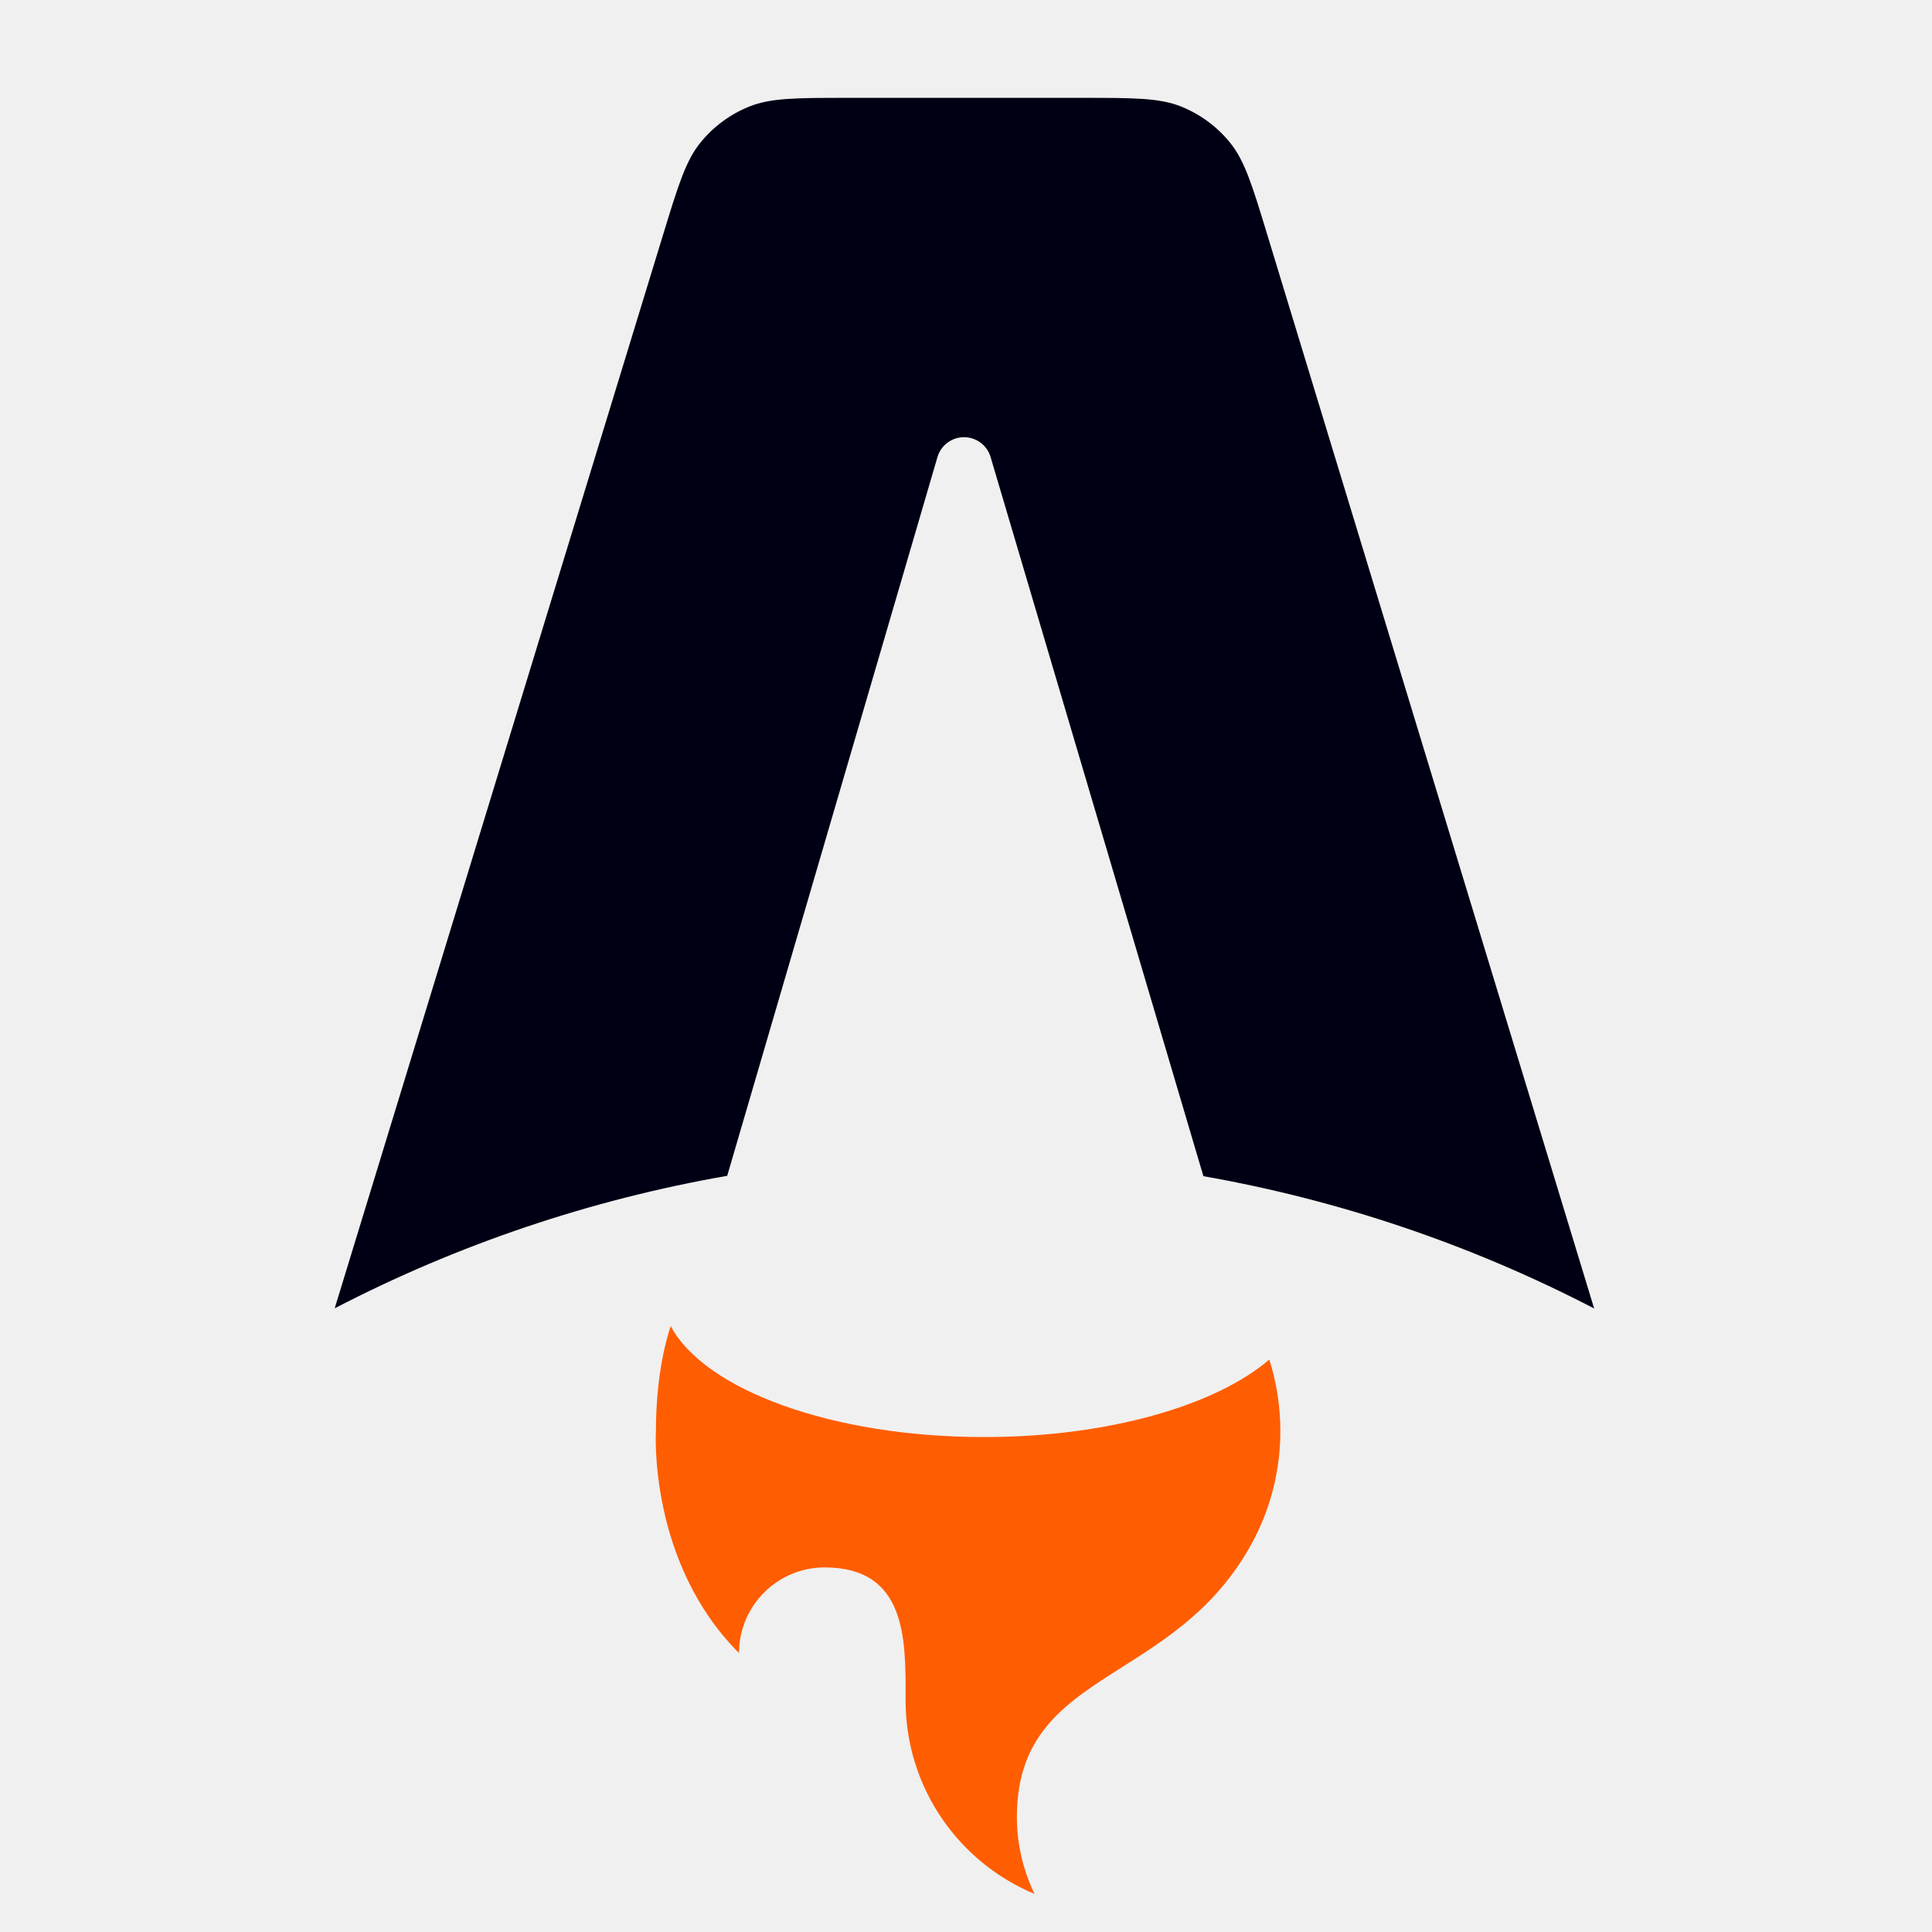
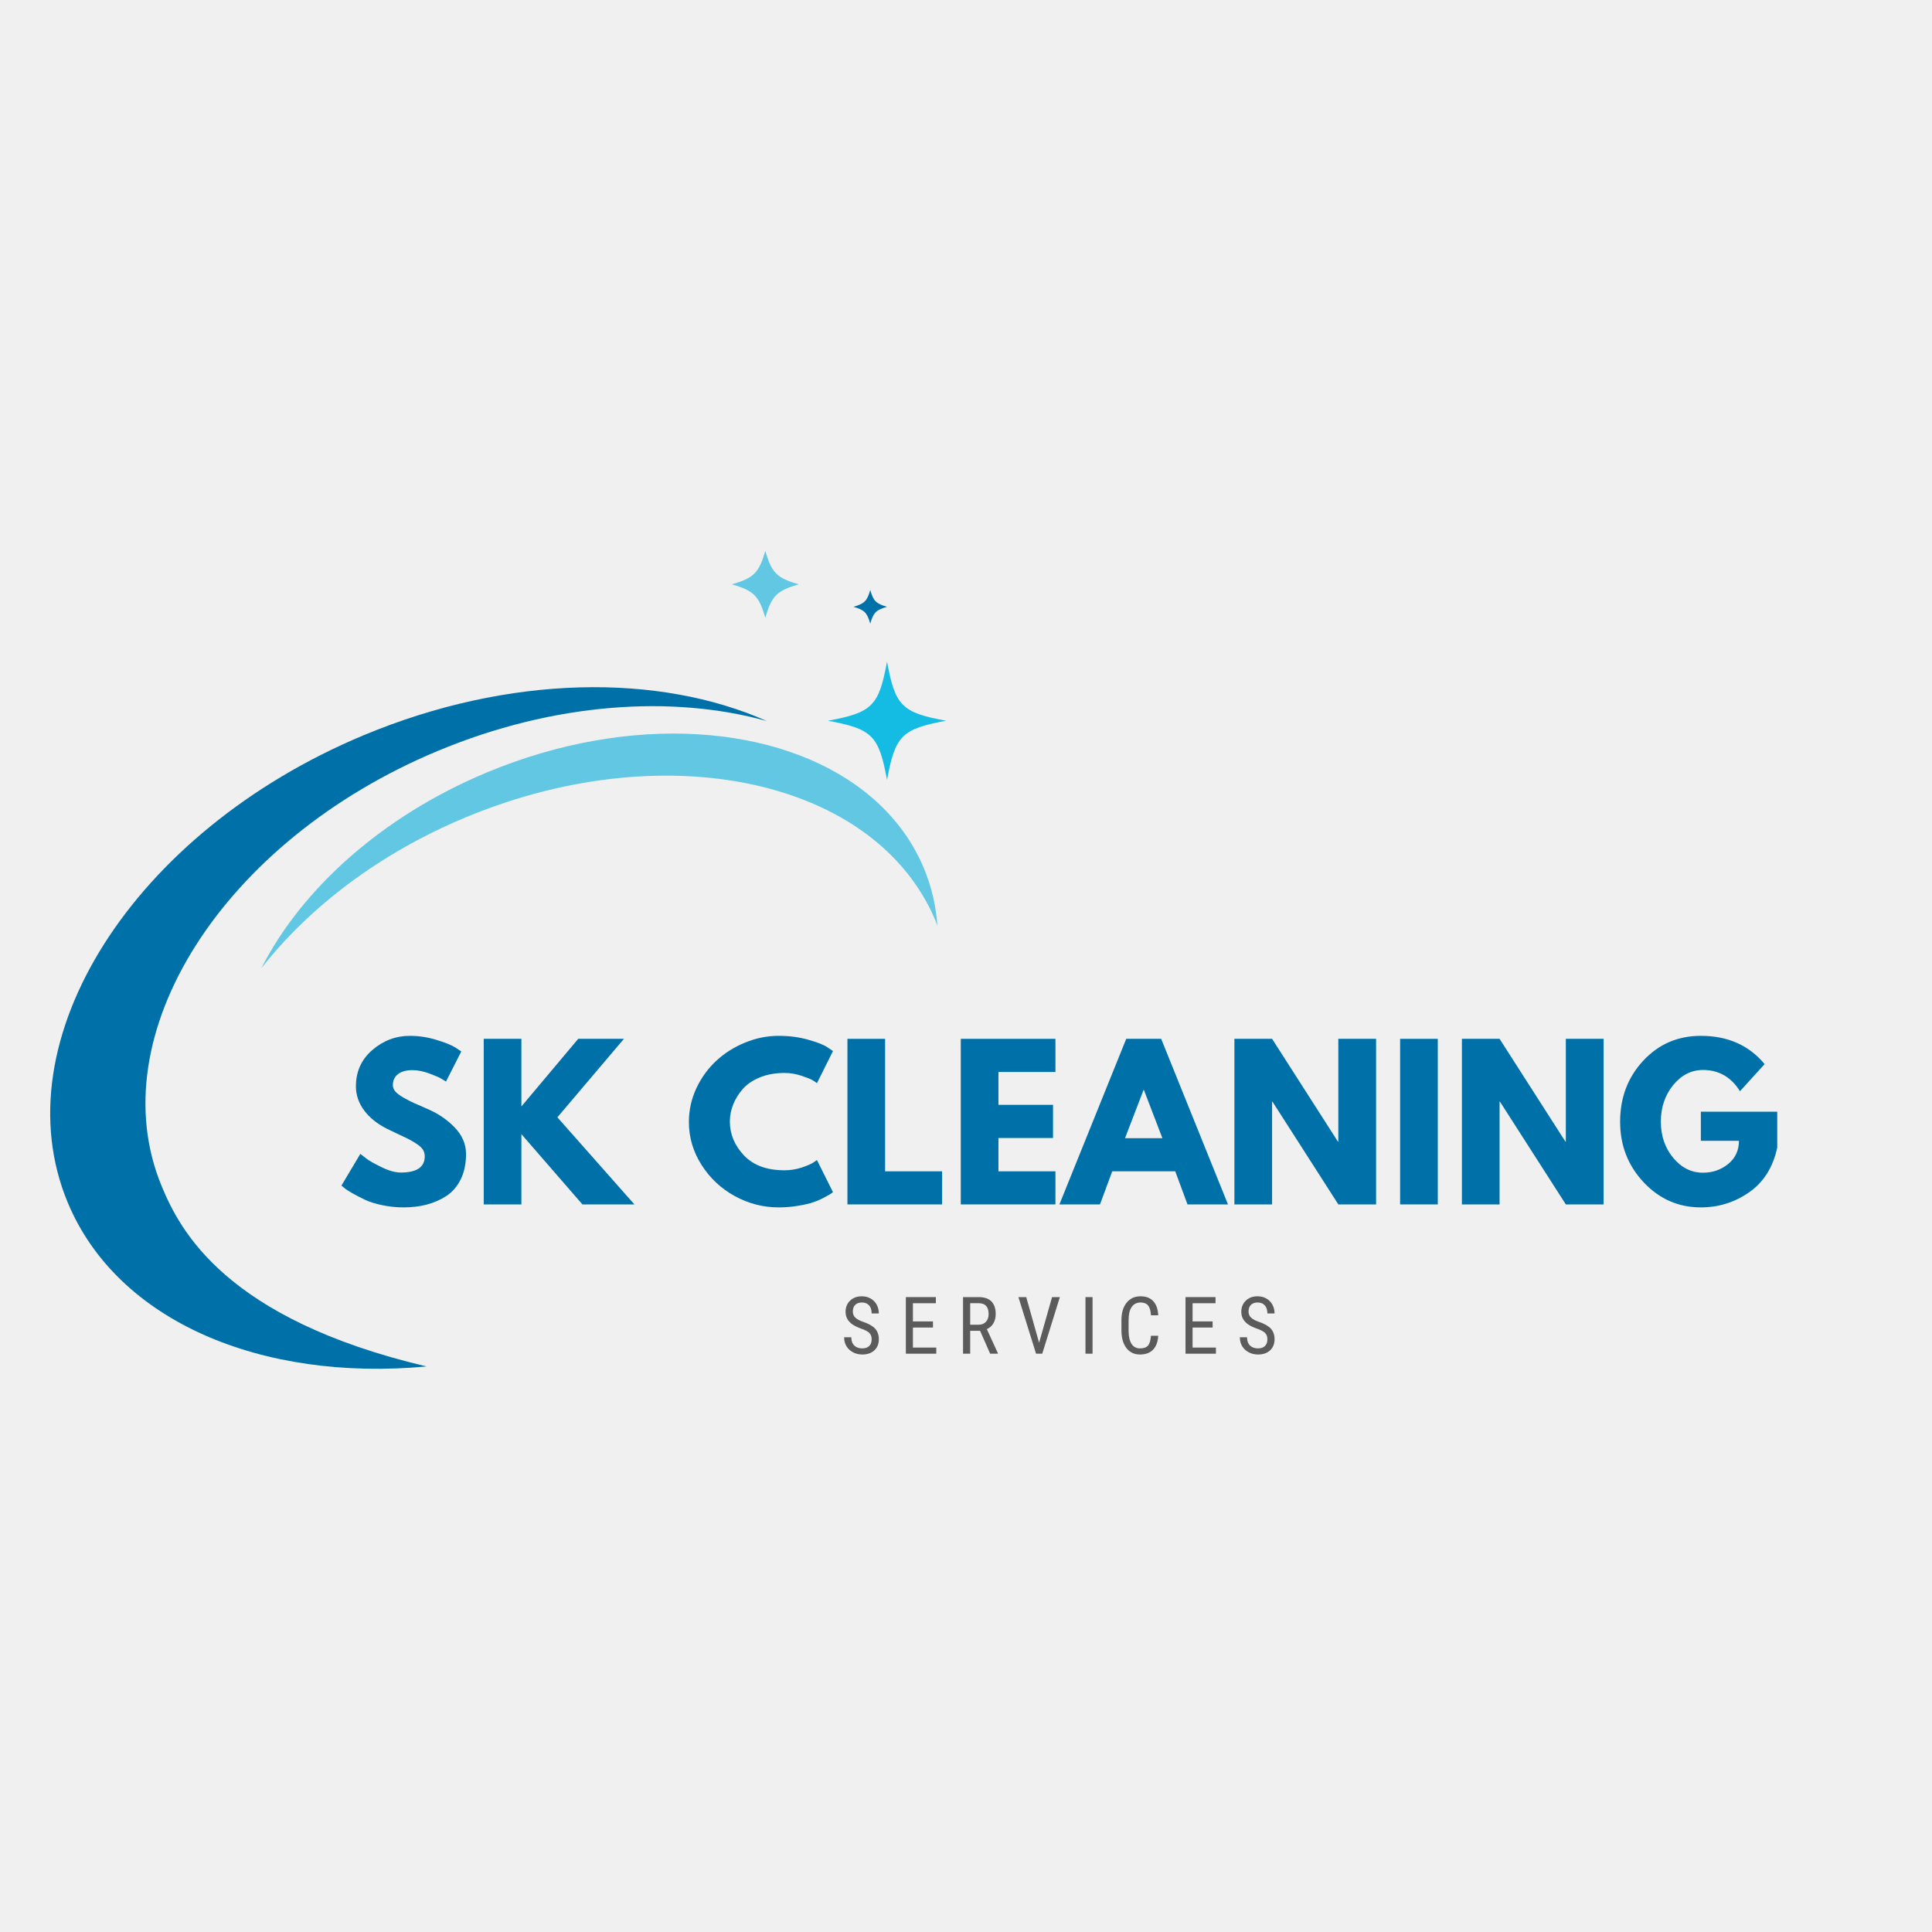
- <svg xmlns="http://www.w3.org/2000/svg" width="256" height="256" fill="none">
-   <style>
-         #flame { fill: #FF5D01; }
-         #a { fill: #000014; }
-         @media (prefers-color-scheme: dark) {
-             #a { fill: #fff; }
-         }
-     </style>
-   <path id="a" fill-rule="evenodd" clip-rule="evenodd" d="M163.008 18.929c1.944 2.413 2.935 5.67 4.917 12.181l43.309 142.27a180.277 180.277 0 00-51.778-17.53l-28.198-95.29a3.67 3.67 0 00-7.042.01l-27.857 95.232a180.225 180.225 0 00-52.01 17.557l43.52-142.281c1.99-6.502 2.983-9.752 4.927-12.16a15.999 15.999 0 016.484-4.798c2.872-1.154 6.271-1.154 13.07-1.154h31.085c6.807 0 10.211 0 13.086 1.157a16.004 16.004 0 016.487 4.806z" />
-   <path id="flame" fill-rule="evenodd" clip-rule="evenodd" d="M168.19 180.151c-7.139 6.105-21.39 10.268-37.804 10.268-20.147 0-37.033-6.272-41.513-14.707-1.602 4.835-1.961 10.367-1.961 13.902 0 0-1.056 17.355 11.015 29.426 0-6.268 5.081-11.349 11.349-11.349 10.743 0 10.731 9.373 10.721 16.977v.679c0 11.542 7.054 21.436 17.086 25.606a23.27 23.27 0 01-2.339-10.2c0-11.008 6.463-15.107 13.974-19.87 5.976-3.79 12.616-8.001 17.192-16.449a31.024 31.024 0 003.743-14.82c0-3.299-.513-6.479-1.463-9.463z" />
+ <svg xmlns="http://www.w3.org/2000/svg" width="500" zoomAndPan="magnify" viewBox="0 0 375 375" height="500" preserveAspectRatio="xMidYMid meet" version="1.0">
+   <defs>
+     <g />
+     <clipPath id="3722d1558b">
+       <path d="M 160 128 L 183.75 128 L 183.75 152 L 160 152 Z M 160 128 " clip-rule="nonzero" />
+     </clipPath>
+     <clipPath id="af18e5df00">
+       <path d="M 142 106.906 L 156 106.906 L 156 120 L 142 120 Z M 142 106.906 " clip-rule="nonzero" />
+     </clipPath>
+   </defs>
+   <path fill="#0071a8" d="M 84.961 145.758 C 107.422 136.383 130.438 134.84 148.828 139.949 C 127.918 130.664 98.844 130.914 70.598 142.703 C 25.801 161.402 0.082 202.004 13.141 233.395 C 22.773 256.531 50.793 268.188 82.809 265.23 C 43.715 256.012 34.922 238.766 31.402 230.285 C 19.223 201.023 43.203 163.176 84.961 145.758 Z M 84.961 145.758 " fill-opacity="1" fill-rule="nonzero" />
+   <path fill="#62c7e3" d="M 179.336 168.547 C 176.871 162.633 172.91 157.641 167.84 153.66 C 151.141 140.527 122.328 138.32 94.492 149.934 C 74.047 158.469 58.5 172.637 50.727 187.934 C 60 176.105 73.637 165.633 90.324 158.676 C 125.27 144.094 161.672 149.77 177.066 170.754 C 178.859 173.199 180.391 175.844 181.574 178.691 C 181.715 179.027 181.824 179.375 181.953 179.715 C 181.684 175.887 180.836 172.145 179.336 168.547 Z M 179.336 168.547 " fill-opacity="1" fill-rule="nonzero" />
+   <g clip-path="url(#3722d1558b)">
+     <path fill="#14bbe2" d="M 183.637 139.895 C 175.039 141.484 173.758 142.766 172.172 151.379 C 170.586 142.766 169.305 141.484 160.707 139.895 C 169.305 138.309 170.586 137.027 172.172 128.414 C 173.758 137.035 175.039 138.32 183.637 139.895 Z M 183.637 139.895 " fill-opacity="1" fill-rule="nonzero" />
+   </g>
+   <g clip-path="url(#af18e5df00)">
+     <path fill="#62c7e3" d="M 155.051 113.418 C 150.773 114.648 149.773 115.648 148.547 119.934 C 147.32 115.648 146.32 114.648 142.043 113.418 C 146.32 112.191 147.32 111.191 148.547 106.906 C 149.773 111.191 150.773 112.191 155.051 113.418 Z M 155.051 113.418 " fill-opacity="1" fill-rule="nonzero" />
+   </g>
+   <path fill="#0071a8" d="M 172.172 117.781 C 170.031 118.398 169.531 118.898 168.914 121.043 C 168.297 118.898 167.797 118.398 165.656 117.781 C 167.797 117.16 168.297 116.66 168.914 114.52 C 169.531 116.66 170.031 117.16 172.172 117.781 Z M 172.172 117.781 " fill-opacity="1" fill-rule="nonzero" />
+   <g fill="#0071a8" fill-opacity="1">
+     <g transform="translate(65.37943, 233.7755)">
+       <g>
+         <path d="M 14.172 -32.719 C 15.91 -32.719 17.613 -32.461 19.281 -31.953 C 20.945 -31.453 22.18 -30.957 22.984 -30.469 L 24.156 -29.688 L 21.188 -23.844 C 20.957 -24 20.633 -24.195 20.219 -24.438 C 19.801 -24.688 19.02 -25.02 17.875 -25.438 C 16.738 -25.852 15.676 -26.062 14.688 -26.062 C 13.469 -26.062 12.523 -25.801 11.859 -25.281 C 11.203 -24.758 10.875 -24.055 10.875 -23.172 C 10.875 -22.734 11.023 -22.328 11.328 -21.953 C 11.641 -21.578 12.172 -21.172 12.922 -20.734 C 13.68 -20.305 14.348 -19.961 14.922 -19.703 C 15.492 -19.453 16.375 -19.066 17.562 -18.547 C 19.645 -17.66 21.414 -16.457 22.875 -14.938 C 24.344 -13.414 25.078 -11.695 25.078 -9.781 C 25.078 -7.938 24.742 -6.32 24.078 -4.938 C 23.422 -3.562 22.516 -2.484 21.359 -1.703 C 20.203 -0.93 18.922 -0.359 17.516 0.016 C 16.117 0.391 14.602 0.578 12.969 0.578 C 11.57 0.578 10.195 0.438 8.844 0.156 C 7.488 -0.125 6.359 -0.477 5.453 -0.906 C 4.547 -1.344 3.727 -1.766 3 -2.172 C 2.27 -2.586 1.738 -2.941 1.406 -3.234 L 0.891 -3.656 L 4.562 -9.812 C 4.875 -9.551 5.301 -9.219 5.844 -8.812 C 6.383 -8.414 7.348 -7.879 8.734 -7.203 C 10.129 -6.523 11.359 -6.188 12.422 -6.188 C 15.516 -6.188 17.062 -7.238 17.062 -9.344 C 17.062 -9.789 16.953 -10.203 16.734 -10.578 C 16.516 -10.953 16.125 -11.328 15.562 -11.703 C 15 -12.078 14.504 -12.375 14.078 -12.594 C 13.648 -12.82 12.945 -13.16 11.969 -13.609 C 11 -14.066 10.281 -14.41 9.812 -14.641 C 7.863 -15.609 6.359 -16.812 5.297 -18.25 C 4.234 -19.688 3.703 -21.238 3.703 -22.906 C 3.703 -25.789 4.766 -28.145 6.891 -29.969 C 9.023 -31.801 11.453 -32.719 14.172 -32.719 Z M 14.172 -32.719 " />
+       </g>
+     </g>
+   </g>
+   <g fill="#0071a8" fill-opacity="1">
+     <g transform="translate(91.54609, 233.7755)">
+       <g>
+         <path d="M 31.594 0 L 21.5 0 L 9.656 -13.641 L 9.656 0 L 2.344 0 L 2.344 -32.141 L 9.656 -32.141 L 9.656 -19.016 L 20.688 -32.141 L 29.562 -32.141 L 16.641 -16.906 Z M 31.594 0 " />
+       </g>
+     </g>
+   </g>
+   <g fill="#0071a8" fill-opacity="1">
+     <g transform="translate(122.1907, 233.7755)">
+       <g />
+     </g>
+   </g>
+   <g fill="#0071a8" fill-opacity="1">
+     <g transform="translate(132.8209, 233.7755)">
+       <g>
+         <path d="M 19.438 -6.625 C 20.551 -6.625 21.633 -6.789 22.688 -7.125 C 23.738 -7.469 24.516 -7.797 25.016 -8.109 L 25.75 -8.609 L 28.859 -2.375 C 28.754 -2.301 28.609 -2.195 28.422 -2.062 C 28.242 -1.938 27.82 -1.695 27.156 -1.344 C 26.5 -0.988 25.797 -0.68 25.047 -0.422 C 24.297 -0.16 23.305 0.066 22.078 0.266 C 20.859 0.473 19.602 0.578 18.312 0.578 C 15.32 0.578 12.488 -0.148 9.812 -1.609 C 7.133 -3.078 4.977 -5.098 3.344 -7.672 C 1.707 -10.242 0.891 -13.023 0.891 -16.016 C 0.891 -18.273 1.367 -20.441 2.328 -22.516 C 3.297 -24.586 4.578 -26.363 6.172 -27.844 C 7.766 -29.332 9.625 -30.516 11.75 -31.391 C 13.883 -32.273 16.07 -32.719 18.312 -32.719 C 20.383 -32.719 22.297 -32.469 24.047 -31.969 C 25.805 -31.477 27.051 -30.988 27.781 -30.5 L 28.859 -29.766 L 25.75 -23.531 C 25.562 -23.688 25.285 -23.875 24.922 -24.094 C 24.566 -24.312 23.844 -24.602 22.75 -24.969 C 21.656 -25.332 20.551 -25.516 19.438 -25.516 C 17.664 -25.516 16.078 -25.227 14.672 -24.656 C 13.273 -24.082 12.164 -23.328 11.344 -22.391 C 10.531 -21.461 9.91 -20.457 9.484 -19.375 C 9.055 -18.301 8.844 -17.207 8.844 -16.094 C 8.844 -13.645 9.754 -11.453 11.578 -9.516 C 13.41 -7.586 16.031 -6.625 19.438 -6.625 Z M 19.438 -6.625 " />
+       </g>
+     </g>
+   </g>
+   <g fill="#0071a8" fill-opacity="1">
+     <g transform="translate(162.1415, 233.7755)">
+       <g>
+         <path d="M 9.656 -32.141 L 9.656 -6.422 L 20.719 -6.422 L 20.719 0 L 2.344 0 L 2.344 -32.141 Z M 9.656 -32.141 " />
+       </g>
+     </g>
+   </g>
+   <g fill="#0071a8" fill-opacity="1">
+     <g transform="translate(184.1418, 233.7755)">
+       <g>
+         <path d="M 20.719 -32.141 L 20.719 -25.703 L 9.656 -25.703 L 9.656 -19.328 L 20.25 -19.328 L 20.25 -12.891 L 9.656 -12.891 L 9.656 -6.422 L 20.719 -6.422 L 20.719 0 L 2.344 0 L 2.344 -32.141 Z M 20.719 -32.141 " />
+       </g>
+     </g>
+   </g>
+   <g fill="#0071a8" fill-opacity="1">
+     <g transform="translate(206.7261, 233.7755)">
+       <g>
+         <path d="M 18.656 -32.141 L 31.625 0 L 23.766 0 L 21.391 -6.422 L 9.156 -6.422 L 6.781 0 L -1.094 0 L 11.875 -32.141 Z M 18.891 -12.859 L 15.312 -22.203 L 15.234 -22.203 L 11.641 -12.859 Z M 18.891 -12.859 " />
+       </g>
+     </g>
+   </g>
+   <g fill="#0071a8" fill-opacity="1">
+     <g transform="translate(237.2538, 233.7755)">
+       <g>
+         <path d="M 9.656 -19.938 L 9.656 0 L 2.344 0 L 2.344 -32.141 L 9.656 -32.141 L 22.438 -12.188 L 22.516 -12.188 L 22.516 -32.141 L 29.844 -32.141 L 29.844 0 L 22.516 0 L 9.734 -19.938 Z M 9.656 -19.938 " />
+       </g>
+     </g>
+   </g>
+   <g fill="#0071a8" fill-opacity="1">
+     <g transform="translate(269.417, 233.7755)">
+       <g>
+         <path d="M 9.656 -32.141 L 9.656 0 L 2.344 0 L 2.344 -32.141 Z M 9.656 -32.141 " />
+       </g>
+     </g>
+   </g>
+   <g fill="#0071a8" fill-opacity="1">
+     <g transform="translate(281.4101, 233.7755)">
+       <g>
+         <path d="M 9.656 -19.938 L 9.656 0 L 2.344 0 L 2.344 -32.141 L 9.656 -32.141 L 22.438 -12.188 L 22.516 -12.188 L 22.516 -32.141 L 29.844 -32.141 L 29.844 0 L 22.516 0 L 9.734 -19.938 Z M 9.656 -19.938 " />
+       </g>
+     </g>
+   </g>
+   <g fill="#0071a8" fill-opacity="1">
+     <g transform="translate(313.5732, 233.7755)">
+       <g>
+         <path d="M 31.391 -18 L 31.391 -11.031 C 30.566 -7.207 28.75 -4.316 25.938 -2.359 C 23.133 -0.398 20.008 0.578 16.562 0.578 C 12.219 0.578 8.52 -1.039 5.469 -4.281 C 2.414 -7.531 0.891 -11.453 0.891 -16.047 C 0.891 -20.723 2.383 -24.672 5.375 -27.891 C 8.363 -31.109 12.094 -32.719 16.562 -32.719 C 21.781 -32.719 25.906 -30.891 28.938 -27.234 L 24.156 -21.969 C 22.438 -24.719 20.047 -26.094 16.984 -26.094 C 14.723 -26.094 12.789 -25.113 11.188 -23.156 C 9.594 -21.195 8.797 -18.828 8.797 -16.047 C 8.797 -13.316 9.594 -10.984 11.188 -9.047 C 12.789 -7.117 14.723 -6.156 16.984 -6.156 C 18.848 -6.156 20.473 -6.719 21.859 -7.844 C 23.254 -8.977 23.953 -10.477 23.953 -12.344 L 16.562 -12.344 L 16.562 -18 Z M 31.391 -18 " />
+       </g>
+     </g>
+   </g>
+   <g fill="#5b5b5b" fill-opacity="1">
+     <g transform="translate(163.2053, 262.7513)">
+       <g>
+         <path d="M 5.984 -2.781 C 5.984 -3.32 5.832 -3.738 5.531 -4.031 C 5.238 -4.32 4.703 -4.602 3.922 -4.875 C 3.148 -5.156 2.562 -5.445 2.156 -5.75 C 1.75 -6.062 1.441 -6.41 1.234 -6.797 C 1.023 -7.191 0.922 -7.641 0.922 -8.141 C 0.922 -9.016 1.211 -9.734 1.797 -10.297 C 2.379 -10.859 3.141 -11.141 4.078 -11.141 C 4.723 -11.141 5.297 -10.992 5.797 -10.703 C 6.305 -10.41 6.695 -10.008 6.969 -9.5 C 7.238 -8.988 7.375 -8.426 7.375 -7.812 L 5.984 -7.812 C 5.984 -8.488 5.816 -9.008 5.484 -9.375 C 5.16 -9.75 4.691 -9.938 4.078 -9.938 C 3.523 -9.938 3.094 -9.781 2.781 -9.469 C 2.477 -9.164 2.328 -8.734 2.328 -8.172 C 2.328 -7.703 2.488 -7.312 2.812 -7 C 3.145 -6.688 3.66 -6.41 4.359 -6.172 C 5.441 -5.805 6.211 -5.363 6.672 -4.844 C 7.141 -4.32 7.375 -3.641 7.375 -2.797 C 7.375 -1.898 7.082 -1.18 6.5 -0.641 C 5.926 -0.109 5.145 0.156 4.156 0.156 C 3.508 0.156 2.914 0.016 2.375 -0.266 C 1.832 -0.547 1.406 -0.938 1.094 -1.438 C 0.789 -1.945 0.641 -2.531 0.641 -3.188 L 2.031 -3.188 C 2.031 -2.508 2.219 -1.977 2.594 -1.594 C 2.977 -1.219 3.5 -1.031 4.156 -1.031 C 4.758 -1.031 5.211 -1.188 5.516 -1.5 C 5.828 -1.812 5.984 -2.238 5.984 -2.781 Z M 5.984 -2.781 " />
+       </g>
+     </g>
+   </g>
+   <g fill="#5b5b5b" fill-opacity="1">
+     <g transform="translate(174.636, 262.7513)">
+       <g>
+         <path d="M 6.453 -5.078 L 2.562 -5.078 L 2.562 -1.188 L 7.094 -1.188 L 7.094 0 L 1.188 0 L 1.188 -10.984 L 7.016 -10.984 L 7.016 -9.797 L 2.562 -9.797 L 2.562 -6.266 L 6.453 -6.266 Z M 6.453 -5.078 " />
+       </g>
+     </g>
+   </g>
+   <g fill="#5b5b5b" fill-opacity="1">
+     <g transform="translate(185.7349, 262.7513)">
+       <g>
+         <path d="M 4.5 -4.438 L 2.578 -4.438 L 2.578 0 L 1.188 0 L 1.188 -10.984 L 4.266 -10.984 C 5.336 -10.984 6.148 -10.703 6.703 -10.141 C 7.254 -9.578 7.531 -8.758 7.531 -7.688 C 7.531 -7 7.379 -6.398 7.078 -5.891 C 6.785 -5.391 6.363 -5.016 5.812 -4.766 L 7.953 -0.094 L 7.953 0 L 6.453 0 Z M 2.578 -5.625 L 4.25 -5.625 C 4.82 -5.625 5.281 -5.812 5.625 -6.188 C 5.977 -6.562 6.156 -7.062 6.156 -7.688 C 6.156 -9.094 5.516 -9.797 4.234 -9.797 L 2.578 -9.797 Z M 2.578 -5.625 " />
+       </g>
+     </g>
+   </g>
+   <g fill="#5b5b5b" fill-opacity="1">
+     <g transform="translate(197.3616, 262.7513)">
+       <g>
+         <path d="M 4.328 -2.125 L 6.844 -10.984 L 8.359 -10.984 L 4.938 0 L 3.734 0 L 0.312 -10.984 L 1.828 -10.984 Z M 4.328 -2.125 " />
+       </g>
+     </g>
+   </g>
+   <g fill="#5b5b5b" fill-opacity="1">
+     <g transform="translate(209.4408, 262.7513)">
+       <g>
+         <path d="M 2.625 0 L 1.25 0 L 1.25 -10.984 L 2.625 -10.984 Z M 2.625 0 " />
+       </g>
+     </g>
+   </g>
+   <g fill="#5b5b5b" fill-opacity="1">
+     <g transform="translate(216.7318, 262.7513)">
+       <g>
+         <path d="M 8.078 -3.484 C 8.016 -2.305 7.68 -1.406 7.078 -0.781 C 6.484 -0.156 5.633 0.156 4.531 0.156 C 3.426 0.156 2.551 -0.258 1.906 -1.094 C 1.258 -1.938 0.938 -3.078 0.938 -4.516 L 0.938 -6.5 C 0.938 -7.926 1.27 -9.055 1.938 -9.891 C 2.602 -10.723 3.508 -11.141 4.656 -11.141 C 5.719 -11.141 6.539 -10.82 7.125 -10.188 C 7.707 -9.551 8.023 -8.641 8.078 -7.453 L 6.672 -7.453 C 6.617 -8.348 6.43 -8.984 6.109 -9.359 C 5.797 -9.742 5.312 -9.938 4.656 -9.938 C 3.906 -9.938 3.328 -9.645 2.922 -9.062 C 2.523 -8.477 2.328 -7.617 2.328 -6.484 L 2.328 -4.469 C 2.328 -3.363 2.516 -2.516 2.891 -1.922 C 3.266 -1.328 3.812 -1.031 4.531 -1.031 C 5.25 -1.031 5.766 -1.207 6.078 -1.562 C 6.398 -1.914 6.598 -2.555 6.672 -3.484 Z M 8.078 -3.484 " />
+       </g>
+     </g>
+   </g>
+   <g fill="#5b5b5b" fill-opacity="1">
+     <g transform="translate(228.9165, 262.7513)">
+       <g>
+         <path d="M 6.453 -5.078 L 2.562 -5.078 L 2.562 -1.188 L 7.094 -1.188 L 7.094 0 L 1.188 0 L 1.188 -10.984 L 7.016 -10.984 L 7.016 -9.797 L 2.562 -9.797 L 2.562 -6.266 L 6.453 -6.266 Z M 6.453 -5.078 " />
+       </g>
+     </g>
+   </g>
+   <g fill="#5b5b5b" fill-opacity="1">
+     <g transform="translate(240.0155, 262.7513)">
+       <g>
+         <path d="M 5.984 -2.781 C 5.984 -3.32 5.832 -3.738 5.531 -4.031 C 5.238 -4.32 4.703 -4.602 3.922 -4.875 C 3.148 -5.156 2.562 -5.445 2.156 -5.75 C 1.75 -6.062 1.441 -6.41 1.234 -6.797 C 1.023 -7.191 0.922 -7.641 0.922 -8.141 C 0.922 -9.016 1.211 -9.734 1.797 -10.297 C 2.379 -10.859 3.141 -11.141 4.078 -11.141 C 4.723 -11.141 5.297 -10.992 5.797 -10.703 C 6.305 -10.41 6.695 -10.008 6.969 -9.5 C 7.238 -8.988 7.375 -8.426 7.375 -7.812 L 5.984 -7.812 C 5.984 -8.488 5.816 -9.008 5.484 -9.375 C 5.16 -9.75 4.691 -9.938 4.078 -9.938 C 3.523 -9.938 3.094 -9.781 2.781 -9.469 C 2.477 -9.164 2.328 -8.734 2.328 -8.172 C 2.328 -7.703 2.488 -7.312 2.812 -7 C 3.145 -6.688 3.66 -6.41 4.359 -6.172 C 5.441 -5.805 6.211 -5.363 6.672 -4.844 C 7.141 -4.32 7.375 -3.641 7.375 -2.797 C 7.375 -1.898 7.082 -1.18 6.5 -0.641 C 5.926 -0.109 5.145 0.156 4.156 0.156 C 3.508 0.156 2.914 0.016 2.375 -0.266 C 1.832 -0.547 1.406 -0.938 1.094 -1.438 C 0.789 -1.945 0.641 -2.531 0.641 -3.188 L 2.031 -3.188 C 2.031 -2.508 2.219 -1.977 2.594 -1.594 C 2.977 -1.219 3.5 -1.031 4.156 -1.031 C 4.758 -1.031 5.211 -1.188 5.516 -1.5 C 5.828 -1.812 5.984 -2.238 5.984 -2.781 Z M 5.984 -2.781 " />
+       </g>
+     </g>
+   </g>
</svg>
